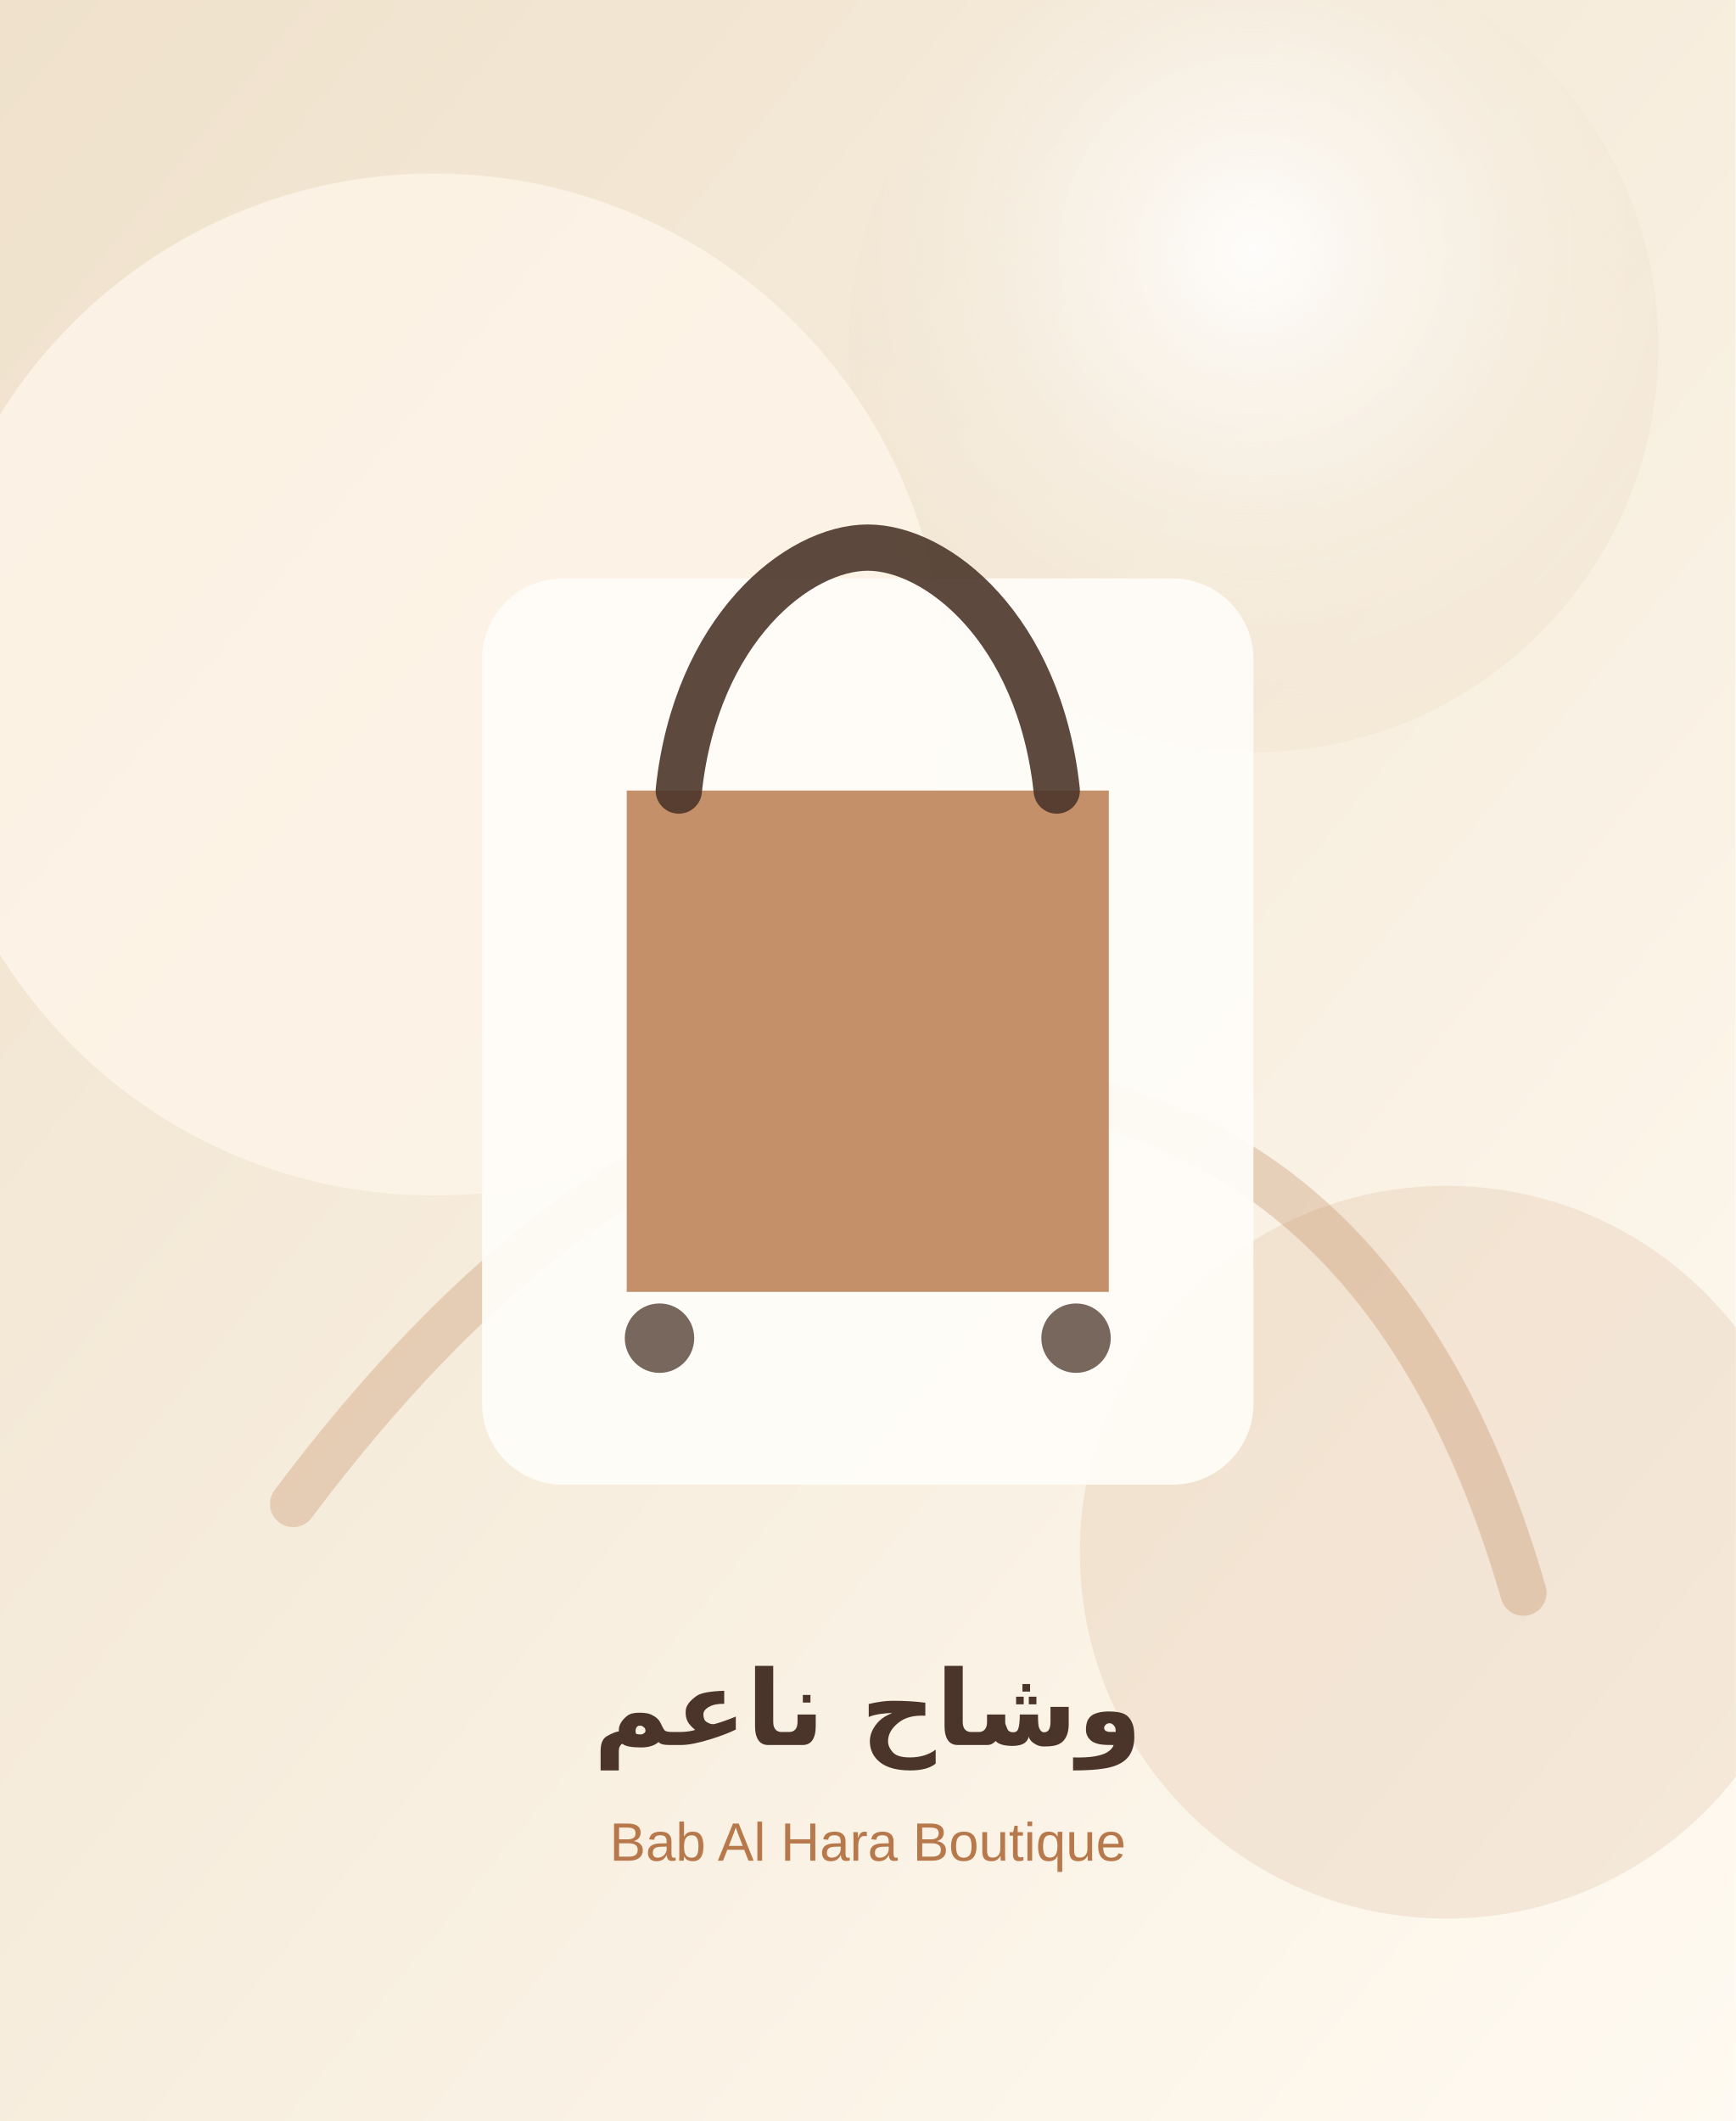
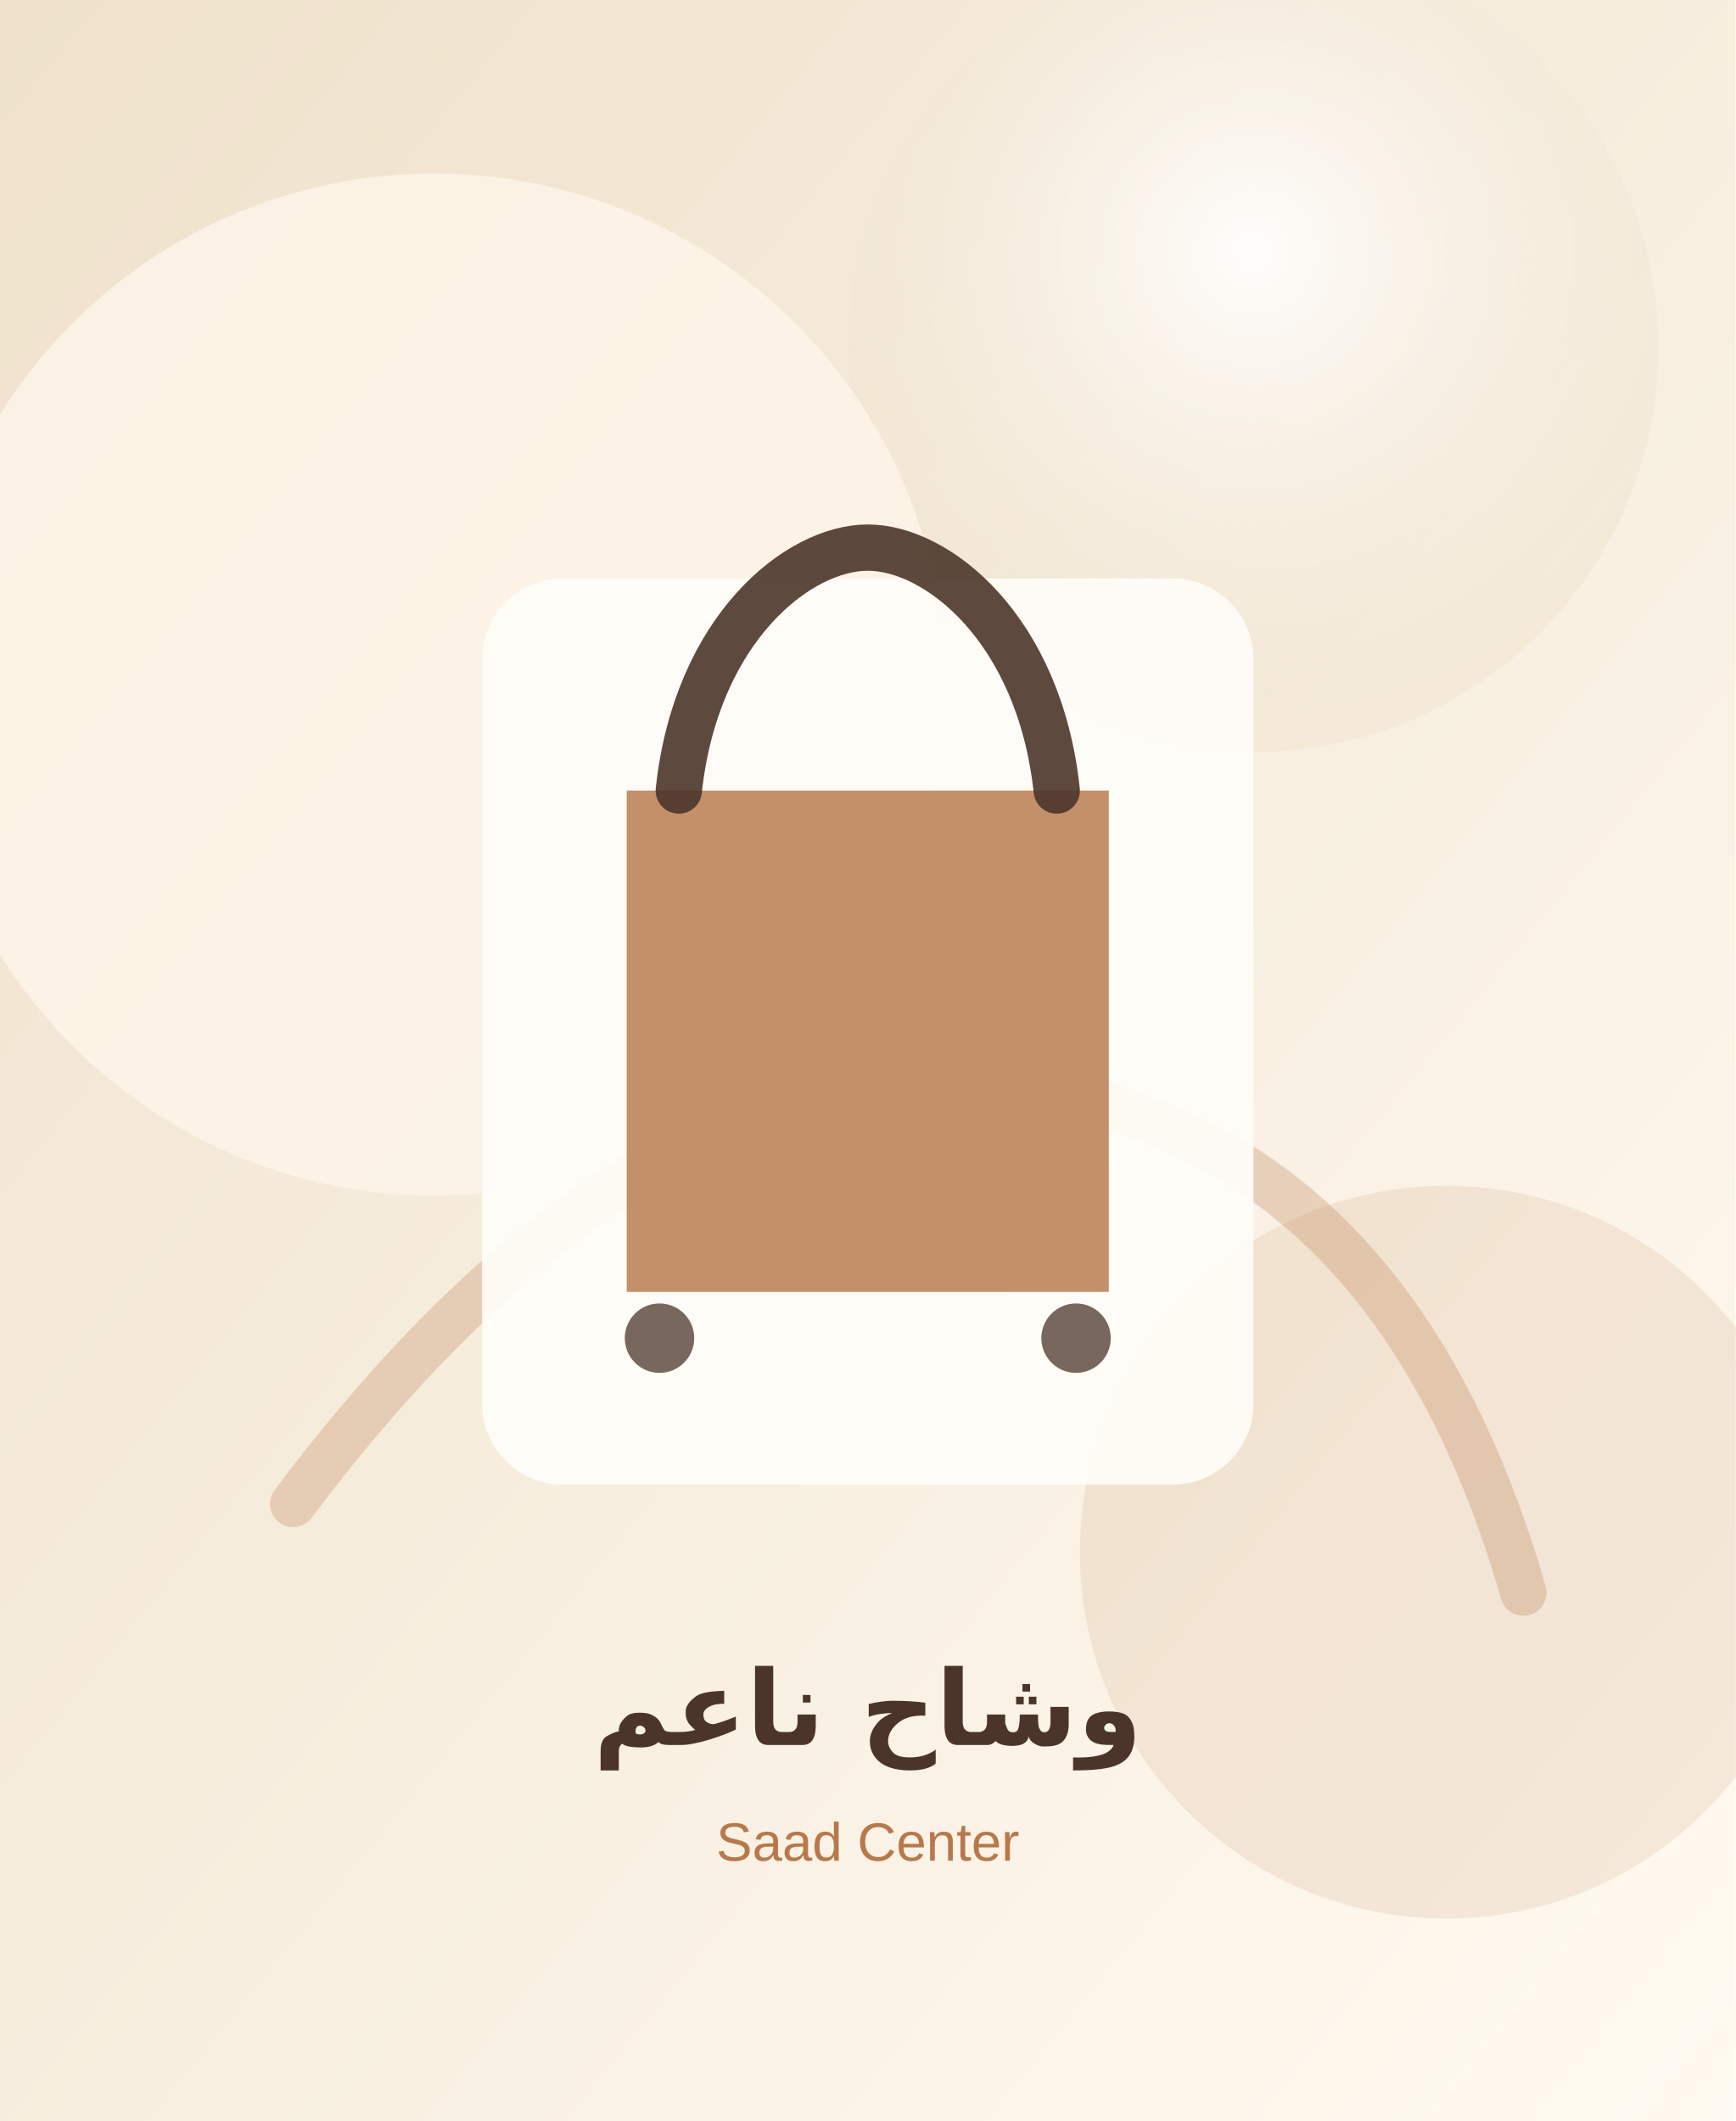
<svg xmlns="http://www.w3.org/2000/svg" width="900" height="1100" viewBox="0 0 900 1100" role="img" aria-label="وشاح ناعم">
  <defs>
    <linearGradient id="g" x1="0" y1="0" x2="1" y2="1">
      <stop offset="0" stop-color="#efe1cb" />
      <stop offset="1" stop-color="#fffaf1" />
    </linearGradient>
    <radialGradient id="r" cx="50%" cy="38%" r="58%">
      <stop offset="0" stop-color="#ffffff" stop-opacity=".9" />
      <stop offset="1" stop-color="#efe1cb" stop-opacity=".4" />
    </radialGradient>
  </defs>
  <rect width="900" height="1100" fill="url(#g)" />
  <circle cx="650" cy="180" r="210" fill="url(#r)" />
  <circle cx="225" cy="355" r="265" fill="#fff7ec" opacity=".72" />
  <circle cx="750" cy="805" r="190" fill="#b7794b" opacity=".13" />
  <path d="M152 780c120-160 245-232 374-216 130 16 218 103 264 262" fill="none" stroke="#b7794b" stroke-width="24" stroke-linecap="round" opacity=".28" />
  <rect x="250" y="300" rx="42" ry="42" width="400" height="470" fill="#fffdf8" opacity=".92" />
  <path d="M325 410h250v260H325z" fill="#b7794b" opacity=".82" />
  <path d="M352 410c9-84 62-126 98-126s89 42 98 126" fill="none" stroke="#4b352a" stroke-width="24" stroke-linecap="round" opacity=".9" />
  <circle cx="342" cy="694" r="18" fill="#4b352a" opacity=".75" />
  <circle cx="558" cy="694" r="18" fill="#4b352a" opacity=".75" />
  <text x="450" y="905" text-anchor="middle" font-size="54" font-family="Arial, sans-serif" font-weight="700" fill="#4b352a">وشاح ناعم</text>
-   <text x="450" y="965" text-anchor="middle" font-size="28" font-family="Arial, sans-serif" fill="#b7794b">Bab Al Hara Boutique</text>
+   <text x="450" y="965" text-anchor="middle" font-size="28" font-family="Arial, sans-serif" fill="#b7794b">Saad Center</text>
</svg>
